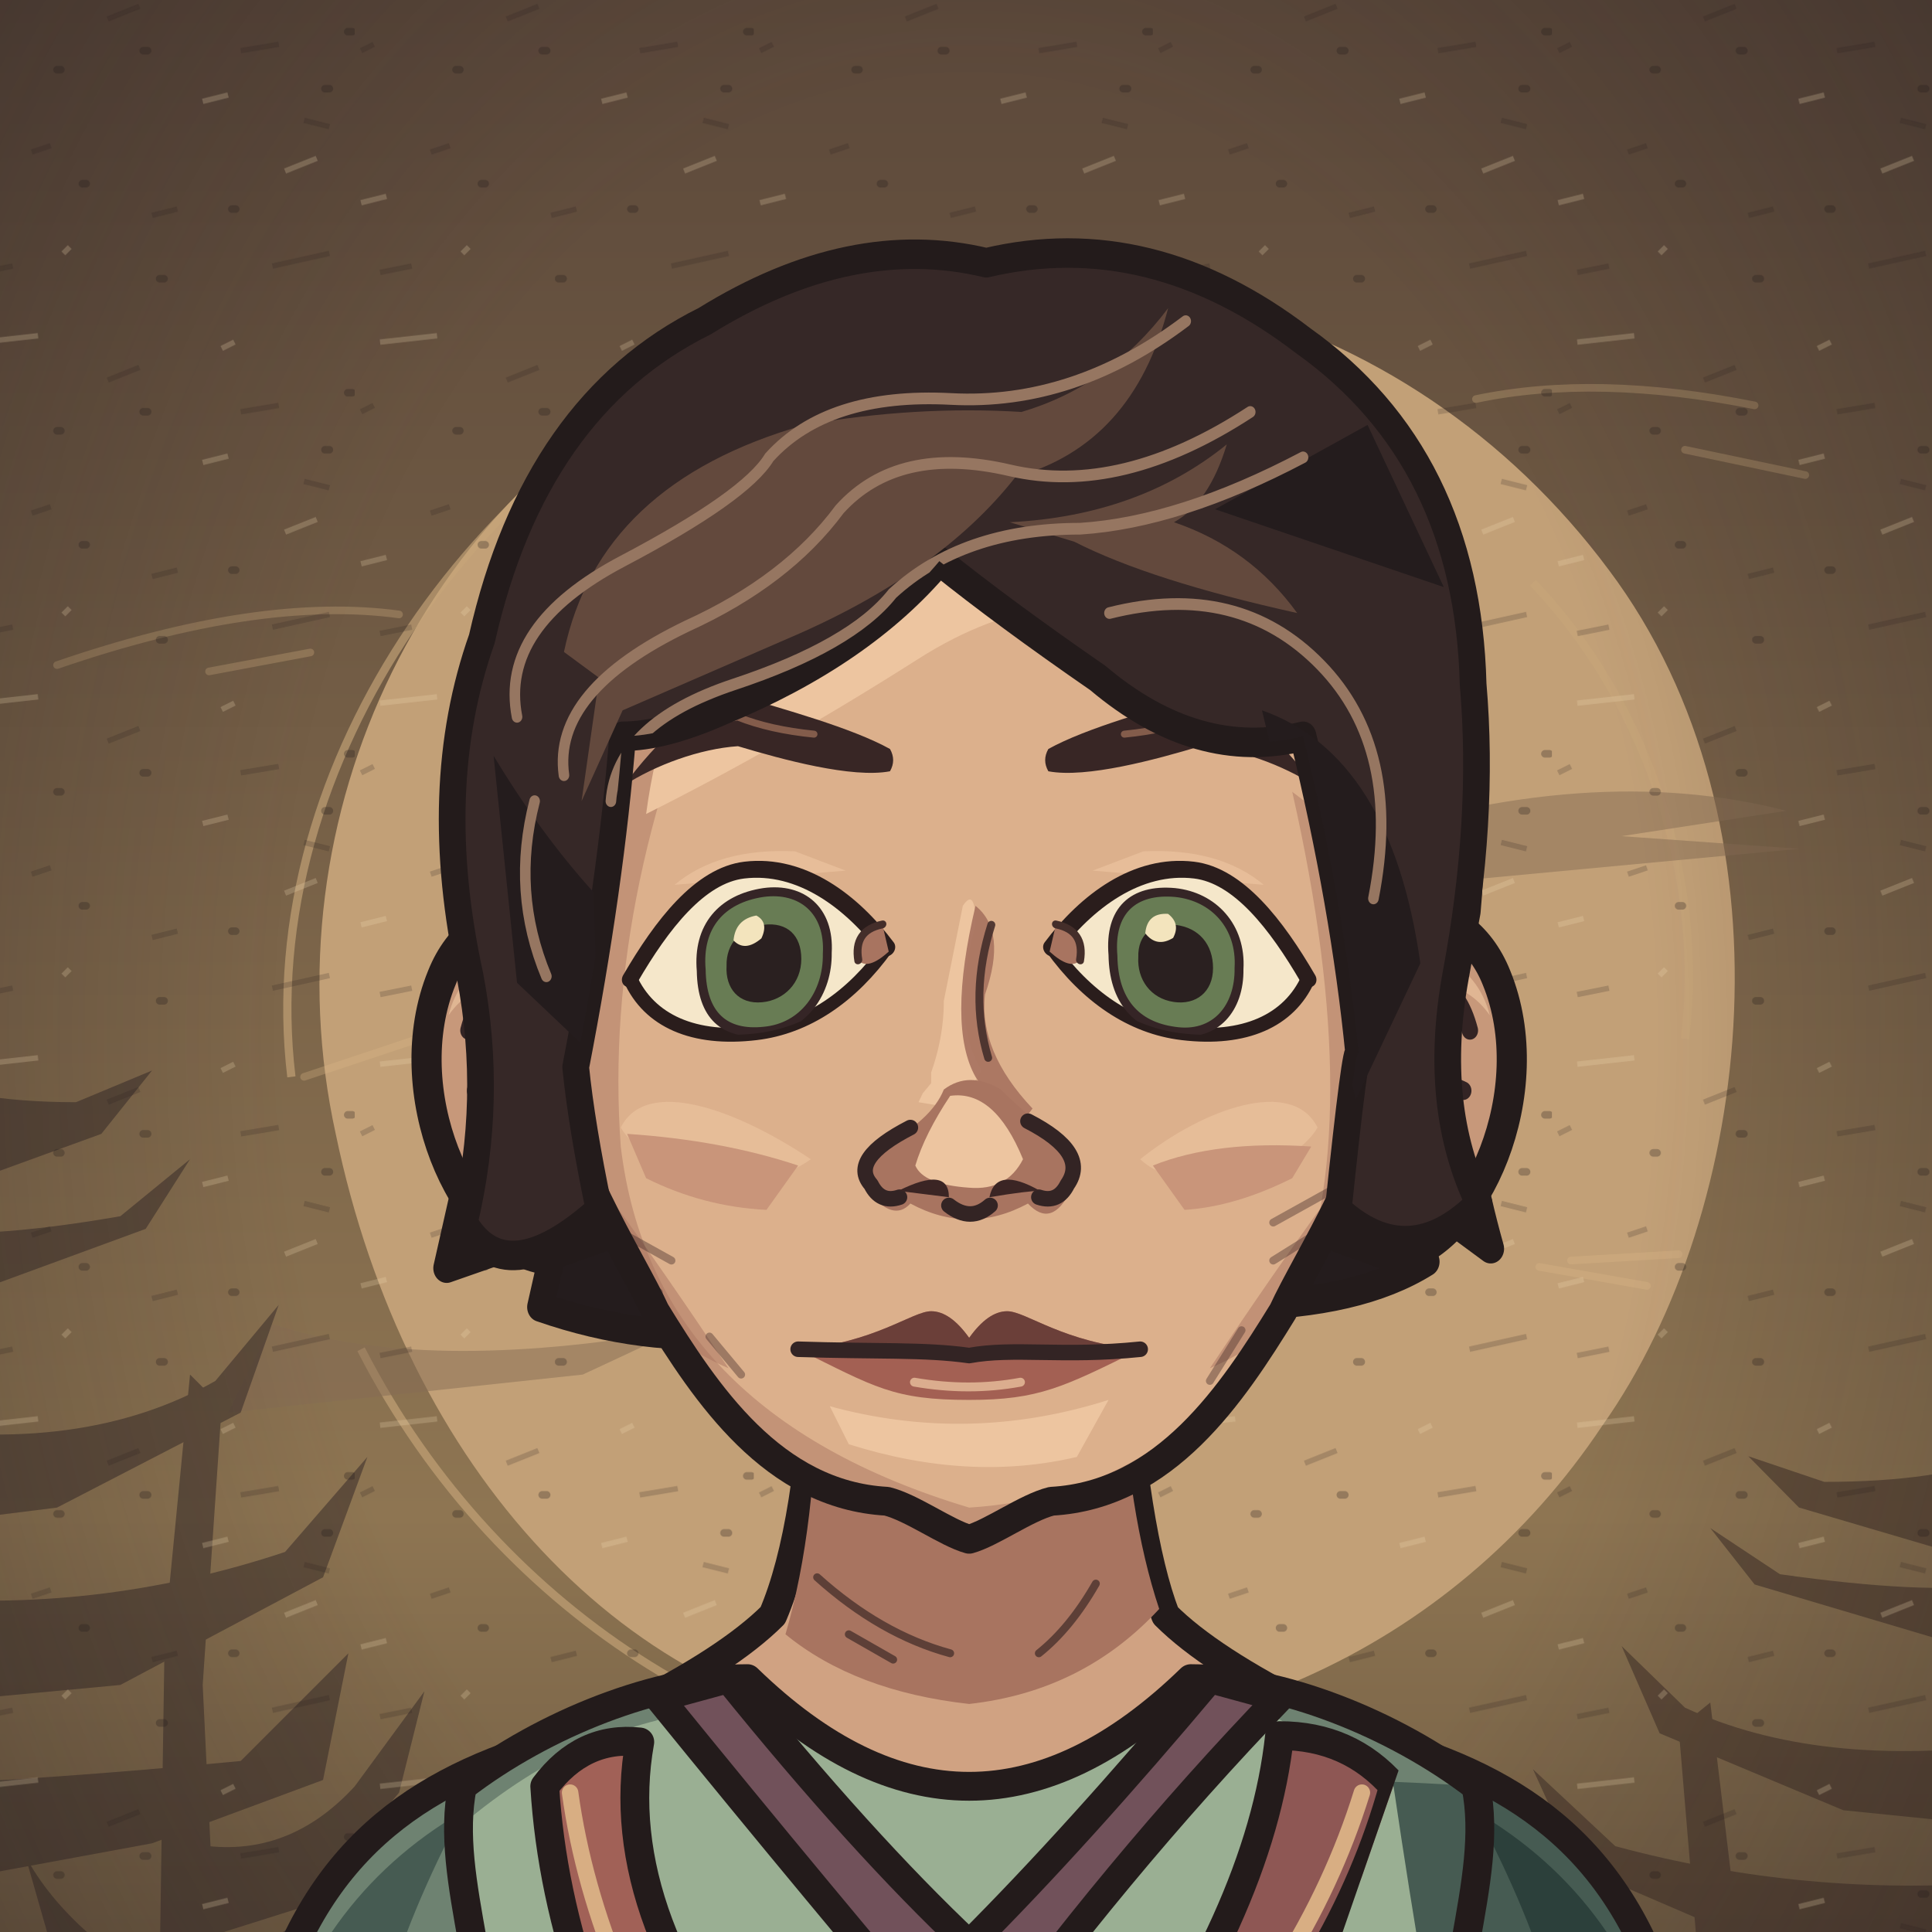
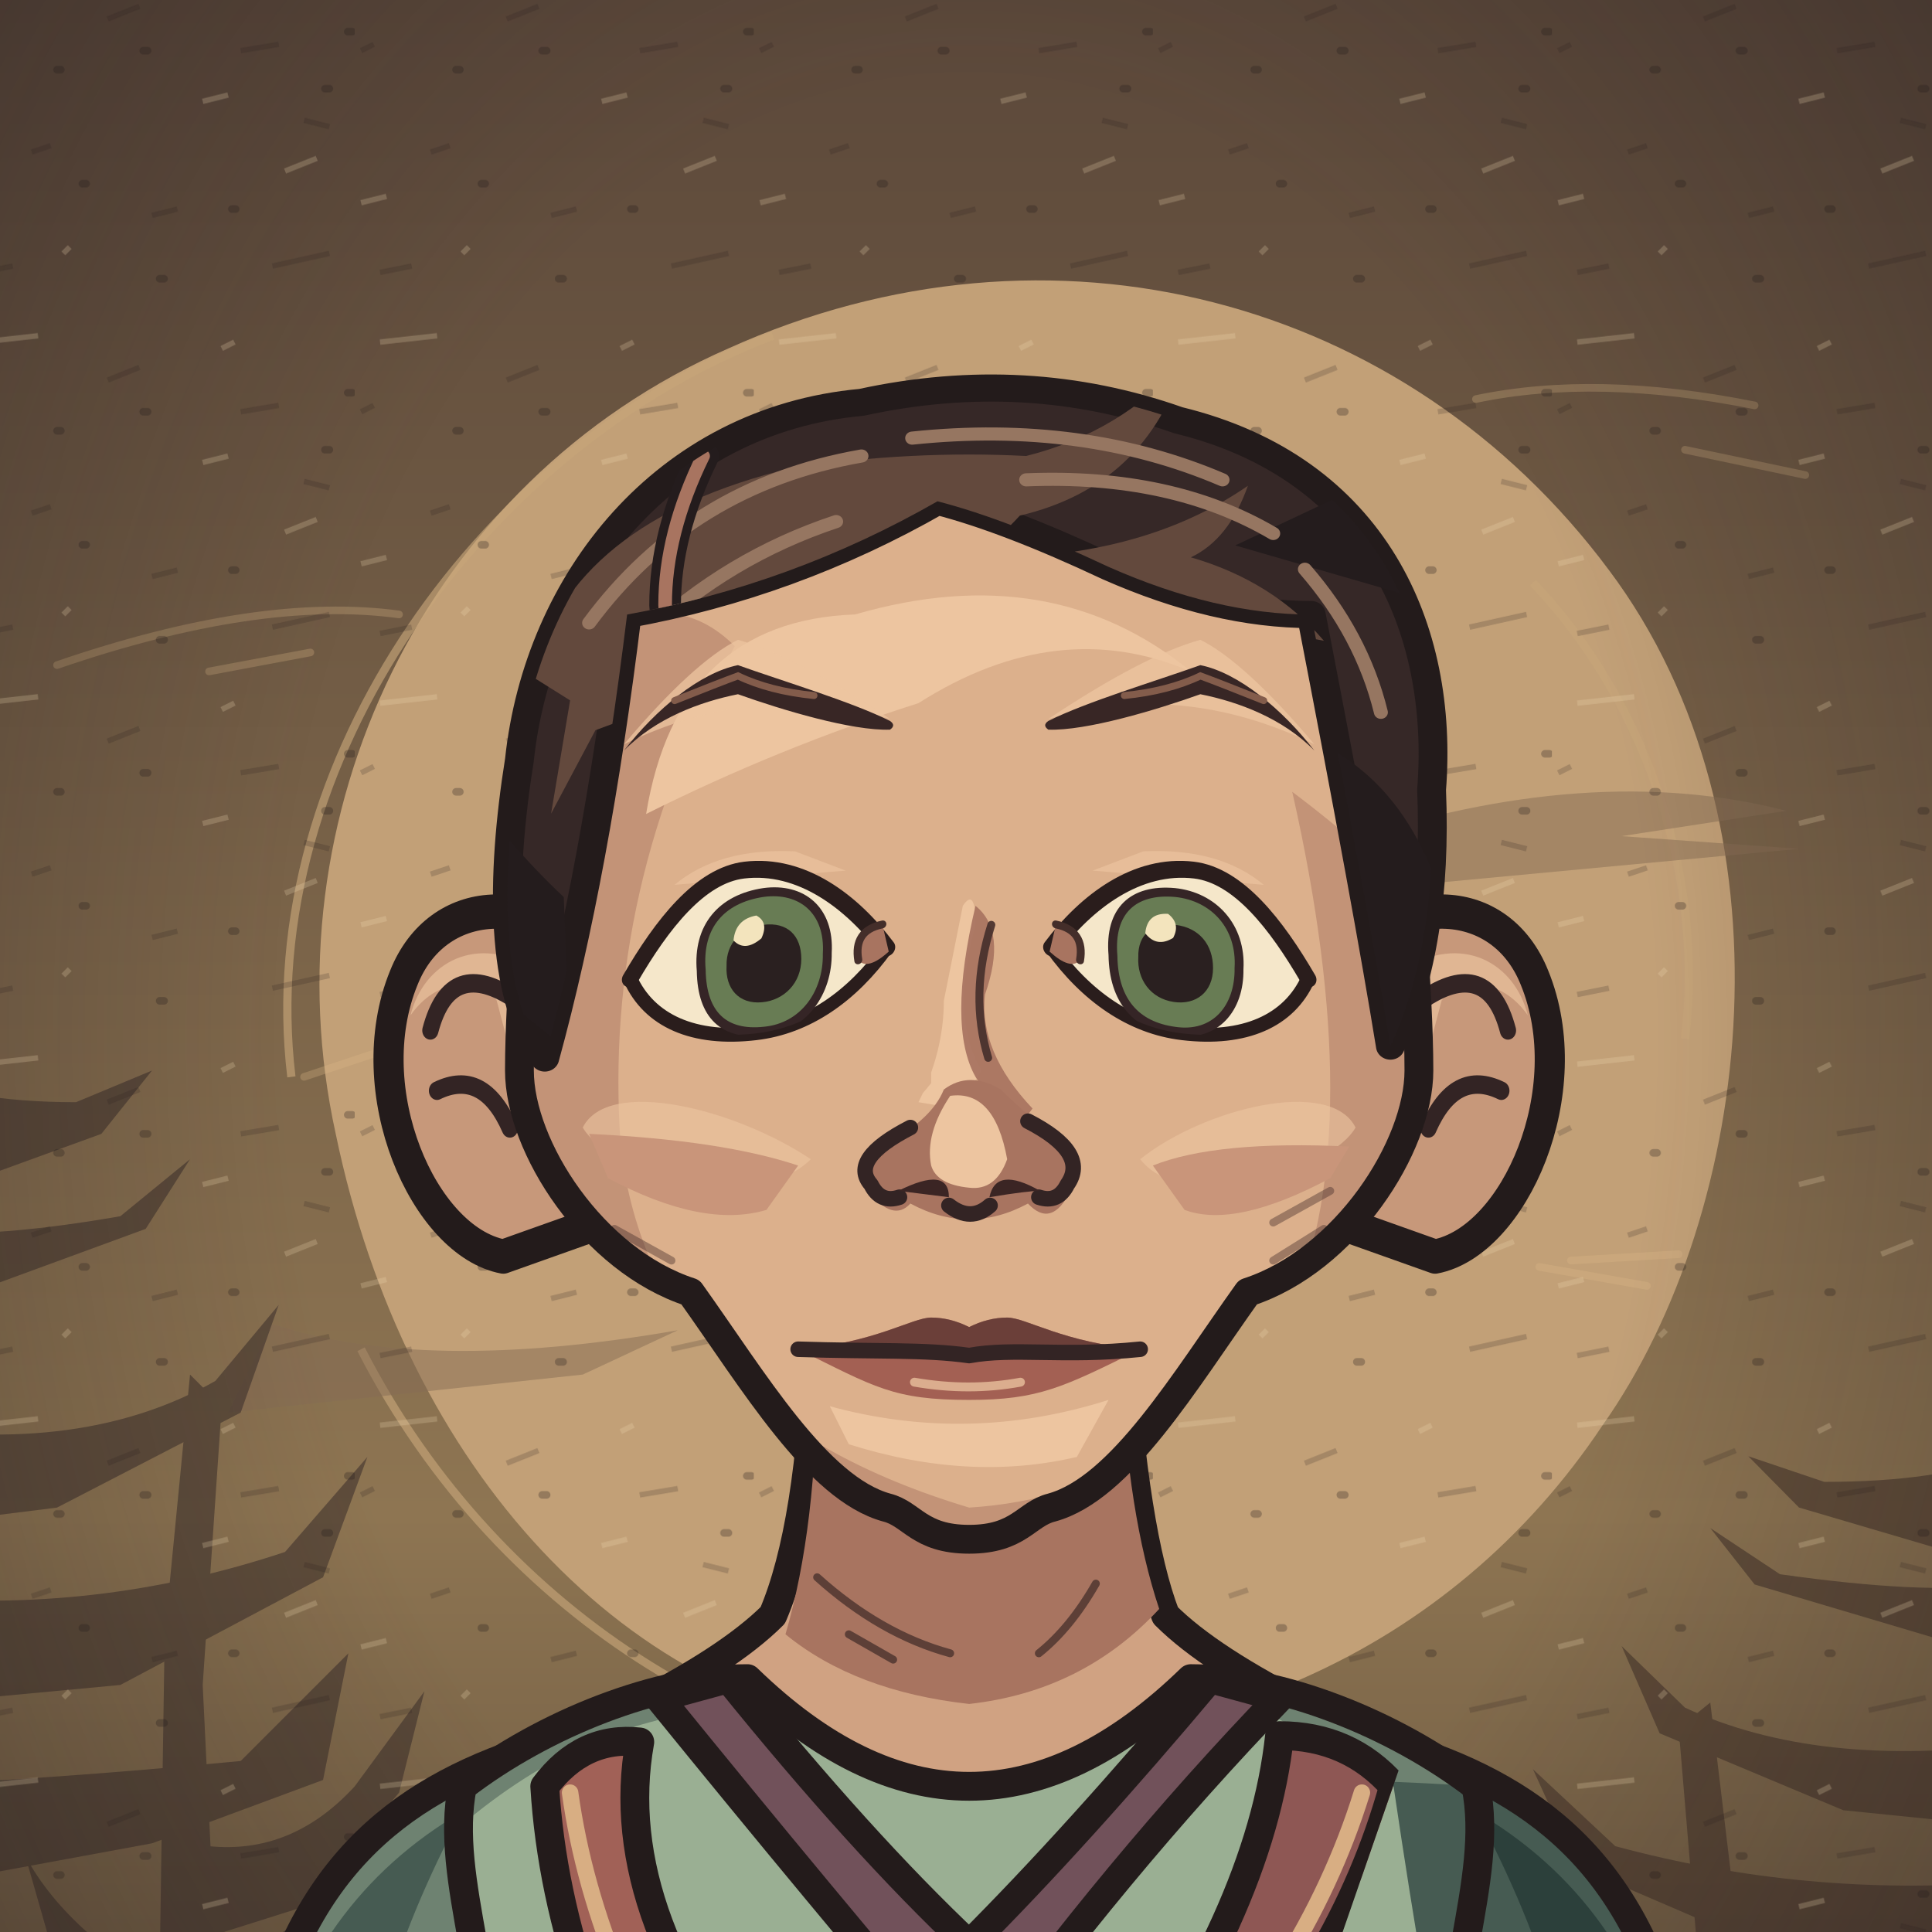
<svg xmlns="http://www.w3.org/2000/svg" xmlns:xlink="http://www.w3.org/1999/xlink" aria-labelledby="title" width="32" height="32" viewBox="7 8 305 305" role="img">
  <defs>
    <style>
      .edge {stroke:#231b1b;stroke-width:4.55;stroke-linecap:round;stroke-linejoin:round}
      .seam {fill:none;stroke:#332424;stroke-width:2.45;stroke-linecap:round;stroke-linejoin:round}
      .etch {fill:none;stroke:#442e2a;stroke-width:1.25;stroke-linecap:round}
      .hair-line {fill:none;stroke:#967661;stroke-width:1.45;stroke-linecap:round}
      .white {fill:#f5e7ca;stroke:#2a1d1c;stroke-width:2.65;stroke-linejoin:round}
      .label {fill:#efdfc1;font:600 20px Georgia,serif}
      .muted {fill:#b8aa96;font:13px 'Segoe UI',sans-serif}
      .section {fill:#dcbb8e;font:600 14px 'Segoe UI',sans-serif}
    </style>
    <linearGradient id="umber" x2="0" y2="1" gradientUnits="objectBoundingBox">
      <stop stop-color="#594639" />
      <stop offset=".56" stop-color="#8e7552" />
      <stop offset="1" stop-color="#3c3029" />
    </linearGradient>
    <linearGradient id="ash" x2="0" y2="1" gradientUnits="objectBoundingBox">
      <stop stop-color="#3b423d" />
      <stop offset=".56" stop-color="#7a7d67" />
      <stop offset="1" stop-color="#242b28" />
    </linearGradient>
    <linearGradient id="rose" x2="0" y2="1" gradientUnits="objectBoundingBox">
      <stop stop-color="#51404a" />
      <stop offset=".56" stop-color="#8a6972" />
      <stop offset="1" stop-color="#372c33" />
    </linearGradient>
    <pattern id="paper-grain" width="63" height="57" patternUnits="userSpaceOnUse">
      <path d="M1 16l2-1m21-4 5-2m16 7 6-1M12 32l3-1m16 11 4-1m20-14 4 1M4 51l5-1m41 0 9-2" fill="none" stroke="#231a1b" stroke-width=".85" opacity=".19" />
      <path d="M4 5l9-1m29 2 2-1M1 40l4-1m12 9 1-1m21-23 4-1m9 12 5-2" fill="none" stroke="#f0dbb5" stroke-width=".85" opacity=".23" />
      <path d="M16 19h.6m13-3h.7m28 6h.7m-39 15h.6m23 4h.6m-12 11h.7m29-39h.7" fill="none" stroke="#21191a" stroke-width="1.2" opacity=".28" stroke-linecap="round" />
    </pattern>
    <pattern id="ink-lines" width="7" height="9" patternUnits="userSpaceOnUse" patternTransform="rotate(28)">
      <path d="M1 -2V10m2.8-8 .6 6m1.9-1v5" stroke="#271d1d" stroke-width=".95" fill="none" opacity=".65" />
    </pattern>
    <radialGradient id="vignette" cx=".5" cy=".39" r=".72">
      <stop offset=".47" stop-color="#20191c" stop-opacity="0" />
      <stop offset="1" stop-color="#20191c" stop-opacity=".48" />
    </radialGradient>
    <g id="firs" fill="currentColor">
      <path d="M10 439Q15 379 12 300L9 220 15 146 15 54 19 80 21 147 28 230 25 326 29 439Z" />
      <path d="M17 169Q27 174 45 174L57 169 49 179 27 187 17 185                M18 194Q29 196 52 192L63 183 56 194 26 205 16 207                M15 225Q46 230 67 218L77 206 71 223 42 238 18 241                M17 252Q48 255 78 245L91 230 84 249 52 266 20 269                M14 282Q40 281 71 278L88 261 84 281 57 291 19 298                M19 312Q43 316 69 310L88 299 84 310 58 322 22 325" />
      <path d="M6 312 0 315V284L11 285M0 266 13 270V250L0 249M0 220 15 221 15 206 0 202                M0 180 16 181V167L0 165M0 141 15 150V138L0 133M0 112 17 127V118L0 104" />
      <path d="M64 440Q55 380 58 324L59 258 63 217 68 222 65 266 68 328 76 440Z                M63 291Q78 294 89 282L100 267 96 283 81 301 62 307                M63 323Q80 323 106 304L98 321 68 339                M63 316Q44 306 37 293L41 307 64 329Z" />
    </g>
    <g id="brambles" fill="none" stroke="currentColor" stroke-linecap="round" stroke-linejoin="round">
      <path stroke-width="3.8" d="M9 440Q13 401 21 380T26 333m-8 57Q39 375 43 352m-28 46Q6 377 0 376M41 440Q41 402 63 385m-20 44q26-6 39-30" />
      <path stroke-width="2" d="M23 364l14-13m-12 4-7-15m20 29 17-4m-15-1 1-11m13 49 2-17m2 14 18-5m-34 32q-12-10-17-10" />
    </g>
    <g id="night-scratches" fill="none" stroke="currentColor" stroke-width="1.2" stroke-linecap="round">
      <path d="M16 113q32-11 54-8m-30 9 16-3m184-40q19-4 44 1m-11 7 19 4                M24 335q33-3 68-16m-44 16 26-4m164-9q31 5 60-3m-39 8 38-3                M27 391q22-6 52-5m168 14q28-8 57-8m-40 11 24-4                M55 178l18-6m177 36 17 3m-12-4 17-1" />
    </g>
    <g id="shirt-setting">
      <rect width="320" height="440" fill="url(#umber)" />
      <path d="M60 187C49 137 74 84 122 63c51-23 107-8 139 35 30 40 23 101-1 135-24 36-65 54-110 49-44-4-79-42-90-95Z" fill="#c2a077" />
      <path d="M53 178C47 128 84 78 129 61m-65 160c22 43 65 68 103 66m82-187c19 20 27 48 24 72" fill="none" stroke="#c6a578" stroke-width="1.3" opacity=".65" />
      <path d="M50 217q24 8 64 1l-15 7-56 6m176-90q39-13 70-5l-26 4 28 2-64 6" fill="#856c54" opacity=".5" />
      <use xlink:href="#firs" style="color:#342827" opacity=".52" transform="translate(-26 8)" />
      <use xlink:href="#firs" style="color:#413128" opacity=".58" transform="translate(340 101) scale(-1 .81)" />
      <use xlink:href="#night-scratches" style="color:#dfbb87" opacity=".28" />
      <use xlink:href="#brambles" style="color:#291f22" opacity=".71" />
      <rect width="320" height="440" fill="url(#vignette)" />
      <rect width="320" height="440" fill="url(#paper-grain)" />
    </g>
    <g id="armor-setting">
      <rect width="320" height="440" fill="url(#ash)" />
      <path d="M48 164c1-51 34-91 83-101 48-11 98 1 130 36 37 39 36 93 8 136-20 30-75 59-121 49-56-12-101-60-100-120Z" fill="#a5a48a" />
      <path d="M54 144q8-48 53-66m108 5c39 15 61 39 68 68m-44 107q-41 31-93 30" fill="none" stroke="#bec0a0" stroke-width="1.2" opacity=".56" />
      <path d="M42 173q49-4 68 3l-43 6 25 3-49 4m151 35q47 10 104-6l-26 14-62 8Z" fill="#707764" opacity=".48" />
      <use xlink:href="#firs" style="color:#27312c" opacity=".64" transform="translate(-36 30)" />
      <use xlink:href="#firs" style="color:#303833" opacity=".75" transform="translate(324 45) scale(-.86 1.03)" />
      <use xlink:href="#brambles" style="color:#252a27" opacity=".62" transform="translate(319 10) scale(-1 1)" />
      <use xlink:href="#night-scratches" style="color:#d8d8a9" opacity=".28" transform="translate(-2 21)" />
      <rect width="320" height="440" fill="url(#vignette)" />
      <rect width="320" height="440" fill="url(#paper-grain)" />
    </g>
    <g id="woman-setting">
      <rect width="320" height="440" fill="url(#rose)" />
      <path d="M56 160C60 107 95 74 142 65c47-9 100 15 121 50 23 39 19 90-12 126-31 39-73 55-115 44-52-13-85-74-80-125Z" fill="#b18b83" />
      <path d="M61 126c15-36 40-55 84-63m97 38c27 25 36 61 29 98m-201 25q14 29 42 47" fill="none" stroke="#d0a69a" stroke-width="1.2" opacity=".58" />
      <path d="M44 235q40-4 76-1l-20 6-36 2 19 3-44 5m183-50q35 3 60-3l-24 9-31 2" fill="#775d65" opacity=".6" />
      <use xlink:href="#firs" style="color:#3b2b34" opacity=".58" transform="translate(-20 84) scale(.86 .91)" />
      <use xlink:href="#firs" style="color:#3d2e39" opacity=".68" transform="translate(327 54) scale(-.85 .98)" />
      <path d="M300 440q-2-82-6-173l-9-103 7-35 12 42 9 98 7 171Z                M294 195q-10-18-25-24l-15-1 13-4 11 2 18 15                M285 162q-13-22-34-27l-7 4 7-11 17 4 20 17                M303 242q-18-23-36-27l-13 3 15-9 11 2 21 15" fill="#3a2b33" opacity=".64" />
      <use xlink:href="#brambles" style="color:#2d2229" opacity=".8" transform="translate(12 6)" />
      <use xlink:href="#night-scratches" style="color:#e1b8a8" opacity=".28" transform="translate(0 7)" />
      <rect width="320" height="440" fill="url(#vignette)" />
      <rect width="320" height="440" fill="url(#paper-grain)" />
    </g>
    <pattern id="mail-rings" width="14" height="13" patternUnits="userSpaceOnUse" patternTransform="rotate(-7)">
      <path d="M-1 2q3-3 6 0 1 3-2 5Q0 8-1 5M6 2q3-3 6 0 1 3-2 5Q7 8 6 5M3 8q3-3 6 0 1 3-2 5-3 1-4-2M10 8q3-3 6 0" fill="none" stroke="#2d2c28" stroke-width="1.6" stroke-linecap="round" />
      <path d="M-.5 4q1.5-2 3-1m5 1q1.4-2 3-1M4 10q1.5-2 3-1m4 1q1.4-2 3-1" fill="none" stroke="#9a9b87" stroke-width="1.12" opacity=".78" stroke-linecap="round" />
    </pattern>
    <pattern id="armor-plates" width="47" height="24" patternUnits="userSpaceOnUse" patternTransform="translate(4 4) rotate(2)">
      <path d="M1 0l21 .7 1 18-3 3-17-1-1-4Zm24 1 19-1 2 15-3 7-19-2Z" fill="#85867a" stroke="#352e2a" stroke-width="1.75" stroke-linejoin="round" />
      <path d="M2 2l18 .2-.2 4L5 7 4 17Zm24 0 16-1 1 4-14 2-3 10Z" fill="#a9a58d" />
      <path d="M19 4l4 14-3 3-16-1 13-4Zm22 2 4 10-2 5-17-1 13-4Z" fill="#62655f" />
      <path d="M7 7l1-.5m6 12 3-2m16-7 5-1m-7 5 4-2" fill="none" stroke="#d0c0a0" stroke-width=".9" opacity=".76" />
      <path d="M6 12q2-2 2.7 1-1 2.2-2.7.5Zm12 1q1.8-2 2.4.6-1 2.6-2.5.8Zm11 1q1-2.2 2.8-1-.2 2.9-2.8 2.1Zm12-2q2.2-1.4 2.3.8-1 2.3-2.3.5Z" fill="#3c342d" />
    </pattern>
    <clipPath id="portrait-frame">
      <rect width="320" height="440" />
    </clipPath>
    <clipPath id="wardrobe-torso-mask">
      <path d="M125 273 C111 273 93 280 80 290 C77 305 86 322 84 346 C82 370 88 386 87 400 C86 415 74 431 69 445 H251 C246 431 234 415 233 400 C232 386 238 370 236 346 C234 322 243 305 240 290 C227 280 209 273 195 273 Q160 307 125 273Z" />
    </clipPath>
    <clipPath id="wardrobe-sleeve-mask">
      <path d="M91 284 C69 291 54 304 48 332 C38 362 37 415 50 445 H80 Q108 406 109 336Z" />
    </clipPath>
    <clipPath id="wardrobe-outer-mask">
      <path d="M125 273 C111 273 93 280 80 290 C77 305 86 322 84 346 C82 370 88 386 87 400 C86 415 74 431 69 445 H251 C246 431 234 415 233 400 C232 386 238 370 236 346 C234 322 243 305 240 290 C227 280 209 273 195 273 Q160 307 125 273Z" />
      <path d="M91 284 C69 291 54 304 48 332 C38 362 37 415 50 445 H80 Q108 406 109 336Z" />
      <path d="M91 284 C69 291 54 304 48 332 C38 362 37 415 50 445 H80 Q108 406 109 336Z" transform="translate(320 0) scale(-1 1)" />
    </clipPath>
    <clipPath id="face-shape-clip">
-       <path d="M 160 73 C 191 73 219 90 223 128 C 224 143 225 164 225 177 C 225 189 213.19 207 209.55 215 C 201.55 228 191 244 173 245 C 169 246 163.6 250 160 251 C 156.4 250 151 246 147 245 C 129 244 118.45 228 110.45 215 C 106.81 207 95 189 95 177 C 95 164 96 143 97 128 C 101 90 129 73 160 73 Z" />
+       <path d="M 160 80 C 196 80 224 97 228 128 C 229 143 231 164 231 177 C 231 189 219.4 207 204 212 C 194 226 184 243 173 246 C 169 247 167.9 251 160 251 C 152.1 251 151 247 147 246 C 136 243 126 226 116 212 C 100.6 207 89 189 89 177 C 89 164 91 143 92 128 C 96 97 124 80 160 80 Z" />
    </clipPath>
    <clipPath id="face-features-eye-left">
      <path d="M-21 0 C-16 -8 -10 -15 -3 -15 C6 -15 14 -8 19.5 0 C14 7 7 11 -1 11 C-11 11 -18 7 -21 0Z" />
    </clipPath>
    <clipPath id="face-features-eye-right">
      <path d="M-21 0 C-16 -8 -10 -15 -3 -15 C6 -15 14 -8 19.5 0 C14 7 7 11 -1 11 C-11 11 -18 7 -21 0Z" />
    </clipPath>
    <clipPath id="face-features-nose-bridge">
      <path d="M154 144H167V179L172 185V187H149V185L154 179Z" />
    </clipPath>
    <clipPath id="hair-crown-clip">
-       <path d="M97 198q-16 13-23 2 5-19 1-38-7-29 2-52 9-36 38-49 25-14 48-9 28-6 54 12 28 18 29 53 2 21-3 45-4 20 4 35-12 11-24 1Q226 172 226.5 174Q224 151 217 125Q199 129 182 116Q166 106 155 98Q142 112 118 121Q108 125 101 125Q99 148 93 176Q94 185 97 198Z" />
+       <path d="M93 176C86 165 86 146 89 126C92 96 112 69 143 66Q169 60 193 69C224 77 235 104 233 131Q234 157 226.5 174Q223 151 214 101.6Q199 101.6 182 93.6 Q166 85.6 155 82.6 Q132 96.6 106 101.6Q101 145 93 176Z" />
    </clipPath>
  </defs>
  <g clip-path="url(#portrait-frame)">
    <use xlink:href="#shirt-setting" />
-     <g id="hair-back" transform="matrix(0.926 0 0 1.024 11.765 -3.765)">
-       <path d="M104 96q-25 16-27 45-7 21 0 42l-6 24 19-6-3 12q35 11 69-6 59 12 82-1l-4-12 15 10q-9-29-4-52 4-39-23-58Z" fill="#241c1d" class="edge" />
-     </g>
    <g data-part="neck">
      <g id="face-shape-neck">
        <path d="M 136 219 Q 135 249 129 263 Q 122 270 106 278 L 123 301 197 301 214 278 Q 198 270 191 263 Q 186 250 184 219 Z" fill="#d0a282" class="edge" />
        <path d="M 136 224 184 224 Q 185 247 190 262 Q 178 275 160 277 Q 142 275 131 266 Q 136 249 136 224 Z" fill="#a87460" />
        <path d="M 136 257 q 10 9 21 12 m -16 -3 7 4 m 32 -12 q -4 7 -9 11" class="etch" opacity=".75" />
      </g>
    </g>
    <g id="wardrobe-outfit-tang_jacket" data-outfit="tang_jacket">
      <path d="M91 284 C69 291 54 304 48 332 C38 362 37 415 50 445 H80 Q108 406 109 336Z" fill="#6e8271" class="edge" />
      <g data-part="sleeve-left" clip-path="url(#wardrobe-sleeve-mask)">
        <path d="M49 337 Q56 308 80 294 Q63 326 64 351 L53 373 Q53 421 64 444 H50 Q35 397 49 337Z" fill="#465b52" />
        <path d="M48 354 Q59 326 68 315 Q59 342 62 359 L45 383Z" fill="url(#ink-lines)" opacity=".44" />
        <path d="M53 376 q10 -11 20 -14 m-18 27 16 -10 M52 414 q4 11 13 21" class="seam" />
        <path d="M54 354 l9 -17 m-9 24 9 -14 m-6 61 10 13" class="etch" />
      </g>
      <g transform="translate(320 0) scale(-1 1)">
        <path d="M91 284 C69 291 54 304 48 332 C38 362 37 415 50 445 H80 Q108 406 109 336Z" fill="#465b52" class="edge" />
        <g data-part="sleeve-right" clip-path="url(#wardrobe-sleeve-mask)">
          <path d="M49 337 Q56 308 80 294 Q63 326 64 351 L53 373 Q53 421 64 444 H50 Q35 397 49 337Z" fill="#2c403b" />
          <path d="M48 354 Q59 326 68 315 Q59 342 62 359 L45 383Z" fill="url(#ink-lines)" opacity=".44" />
          <path d="M53 376 q10 -11 20 -14 m-18 27 16 -10 M52 414 q4 11 13 21" class="seam" />
          <path d="M54 354 l9 -17 m-9 24 9 -14 m-6 61 10 13" class="etch" />
        </g>
      </g>
      <path d="M125 273 C111 273 93 280 80 290 C77 305 86 322 84 346 C82 370 88 386 87 400 C86 415 74 431 69 445 H251 C246 431 234 415 233 400 C232 386 238 370 236 346 C234 322 243 305 240 290 C227 280 209 273 195 273 Q160 307 125 273Z" fill="#6e8271" />
      <g data-part="torso" clip-path="url(#wardrobe-torso-mask)">
        <path d="M80 296 Q99 280 120 278 Q105 303 88 335Z" fill="#9aaf93" />
        <path d="M184 288 Q227 289 240 290 L257 444 H220 Q229 405 217 371 Q215 313 184 288Z" fill="#465b52" />
        <path d="M81 344 Q91 359 87 381 L72 402 L64 359Z" fill="#465b52" />
        <path d="M210 371 Q226 390 238 386 L237 416 L223 412Z" fill="url(#ink-lines)" opacity=".42" />
        <path d="M120 307 Q103 329 98 361 Q92 342 114 309Z M179 302 Q209 314 216 353 Q203 321 179 302Z" fill="#9aaf93" />
        <path d="M133 409 Q124 426 123 444 H113 Q119 423 133 409Z M174 412 Q184 426 192 445 H177Z" fill="#9aaf93" />
        <path d="M116 311 Q101 335 95 360 M190 312 Q207 329 225 367 M150 338 q-3 22 3 42 m11 -31 6 35 M129 421 l-7 24 m60 -28 8 27" class="seam" />
        <path d="M101 369 l-7 16 m12 -12 -6 12 M222 355 l6 19 m-11 -12 5 15 M143 367 l2 14 m65 44 4 13" class="etch" />
        <path d="M93 290 L122 273 Q160 307 198 273 L227 290 Q232 324 237 348 Q160 367 83 348 Q88 324 93 290Z" fill="#9aaf93" />
        <path d="M122 273 Q143 299 160 315 Q177 298 198 273 L209 276 Q183 303 160 335 Q137 308 111 276Z" fill="#71515a" class="edge" />
        <path d="M159 330 Q156 341 151 352" class="seam" />
        <path d="M83 349 Q160 361 237 349 L255 447 H65Z" fill="#465b52" />
        <path d="M112 365 Q106 409 100 446" fill="none" stroke="#9aaf93" stroke-width="2.2" stroke-linecap="round" />
        <path d="M127 365 Q123 409 119 446" fill="none" stroke="#9aaf93" stroke-width="2.2" stroke-linecap="round" />
        <path d="M142 365 Q140 409 138 446" fill="none" stroke="#9aaf93" stroke-width="2.2" stroke-linecap="round" />
        <path d="M157 365 Q156 409 156 446" fill="none" stroke="#9aaf93" stroke-width="2.2" stroke-linecap="round" />
        <path d="M172 365 Q173 409 175 446" fill="none" stroke="#9aaf93" stroke-width="2.2" stroke-linecap="round" />
        <path d="M187 365 Q190 409 194 446" fill="none" stroke="#9aaf93" stroke-width="2.2" stroke-linecap="round" />
        <path d="M202 365 Q207 409 212 446" fill="none" stroke="#9aaf93" stroke-width="2.2" stroke-linecap="round" />
      </g>
      <path d="M125 273 C111 273 93 280 80 290 C77 305 86 322 84 346 C82 370 88 386 87 400 C86 415 74 431 69 445 H251 C246 431 234 415 233 400 C232 386 238 370 236 346 C234 322 243 305 240 290 C227 280 209 273 195 273 Q160 307 125 273Z" fill="none" class="edge" />
      <g data-part="high-waist-band" clip-path="url(#wardrobe-torso-mask)">
        <path d="M83 343 Q160 356 237 343 L237 360 Q160 373 83 360Z" fill="#6e8271" class="edge" />
        <path d="M83 347 Q160 360 237 347 M83 356 Q160 369 237 356" fill="none" stroke="#9aaf93" stroke-width="2.1" stroke-linecap="round" />
      </g>
      <g clip-path="url(#wardrobe-outer-mask)">
        <path d="M93 290 Q99 282 108 283 Q103 311 130 342 Q154 389 159 445 H138 Q142 397 117 358 Q95 323 93 290Z" fill="#a16157" class="edge" />
        <path d="M209 282 Q220 282 227 290 Q219 319 195 344 Q179 384 193 445 H173 Q156 395 181 344 Q206 310 209 282Z" fill="#8e5754" class="edge" />
        <path d="M97 291 Q101 320 122 351 Q149 393 146 444 M222 291 Q213 320 188 345 Q170 390 187 444" fill="none" stroke="#d8ae83" stroke-width="2.6" stroke-linecap="round" />
        <circle cx="133" cy="357" r="2.45" fill="none" stroke="#e4c4a0" stroke-width="1.05" stroke-dasharray=".75 2.3" stroke-linecap="round" />
        <circle cx="133" cy="357" r="0.91" fill="#e4c4a0" />
        <circle cx="141" cy="376" r="2.45" fill="none" stroke="#e4c4a0" stroke-width="1.05" stroke-dasharray=".75 2.3" stroke-linecap="round" />
        <circle cx="141" cy="376" r="0.91" fill="#e4c4a0" />
        <circle cx="147" cy="396" r="2.45" fill="none" stroke="#e4c4a0" stroke-width="1.05" stroke-dasharray=".75 2.3" stroke-linecap="round" />
        <circle cx="147" cy="396" r="0.91" fill="#e4c4a0" />
        <circle cx="151" cy="417" r="2.45" fill="none" stroke="#e4c4a0" stroke-width="1.05" stroke-dasharray=".75 2.3" stroke-linecap="round" />
        <circle cx="151" cy="417" r="0.91" fill="#e4c4a0" />
        <circle cx="153" cy="435" r="2.45" fill="none" stroke="#e4c4a0" stroke-width="1.05" stroke-dasharray=".75 2.3" stroke-linecap="round" />
        <circle cx="153" cy="435" r="0.91" fill="#e4c4a0" />
        <circle cx="186" cy="355" r="2.45" fill="none" stroke="#e4c4a0" stroke-width="1.05" stroke-dasharray=".75 2.3" stroke-linecap="round" />
        <circle cx="186" cy="355" r="0.91" fill="#e4c4a0" />
        <circle cx="180" cy="374" r="2.45" fill="none" stroke="#e4c4a0" stroke-width="1.05" stroke-dasharray=".75 2.3" stroke-linecap="round" />
        <circle cx="180" cy="374" r="0.91" fill="#e4c4a0" />
        <circle cx="179" cy="394" r="2.45" fill="none" stroke="#e4c4a0" stroke-width="1.05" stroke-dasharray=".75 2.3" stroke-linecap="round" />
        <circle cx="179" cy="394" r="0.91" fill="#e4c4a0" />
        <circle cx="181" cy="414" r="2.45" fill="none" stroke="#e4c4a0" stroke-width="1.05" stroke-dasharray=".75 2.3" stroke-linecap="round" />
        <circle cx="181" cy="414" r="0.91" fill="#e4c4a0" />
        <circle cx="186" cy="433" r="2.45" fill="none" stroke="#e4c4a0" stroke-width="1.05" stroke-dasharray=".75 2.3" stroke-linecap="round" />
        <circle cx="186" cy="433" r="0.91" fill="#e4c4a0" />
      </g>
    </g>
    <g id="face-shape">
      <g id="face-shape-ears">
-         <g transform="translate(105 179) scale(-1.046 1.19)">
+         <g transform="translate(99 179) scale(-1.046 1.19)">
          <path d="M -4 -15 C 7 -26 22 -25 27 -14 C 34 1 24 21 12 23 L -4 18 Z" fill="#c7987a" class="edge" />
          <path d="M 7 -15 C 16 -20 24 -16 26 -9 C 22 -14 16 -14 13 -11 L 10 -1 Z" fill="#edc5a0" opacity=".66" />
          <path d="M 23 -7 Q 20 -17 10 -11 L 7 2 M 22 1 Q 15 -2 11 6" class="seam" />
        </g>
-         <g transform="translate(215 179) scale(1.046 1.19)">
+         <g transform="translate(221 179) scale(1.046 1.19)">
          <path d="M -4 -15 C 7 -26 22 -25 27 -14 C 34 1 24 21 12 23 L -4 18 Z" fill="#c7987a" class="edge" />
          <path d="M 7 -15 C 16 -20 24 -16 26 -9 C 22 -14 16 -14 13 -11 L 10 -1 Z" fill="#edc5a0" opacity=".66" />
          <path d="M 23 -7 Q 20 -17 10 -11 L 7 2 M 22 1 Q 15 -2 11 6" class="seam" />
        </g>
      </g>
-       <path d="M 160 73 C 191 73 219 90 223 128 C 224 143 225 164 225 177 C 225 189 213.19 207 209.55 215 C 201.55 228 191 244 173 245 C 169 246 163.6 250 160 251 C 156.4 250 151 246 147 245 C 129 244 118.45 228 110.45 215 C 106.81 207 95 189 95 177 C 95 164 96 143 97 128 C 101 90 129 73 160 73 Z" fill="#dcb08c" />
+       <path d="M 160 80 C 196 80 224 97 228 128 C 229 143 231 164 231 177 C 231 189 219.4 207 204 212 C 194 226 184 243 173 246 C 169 247 167.9 251 160 251 C 152.1 251 151 247 147 246 C 136 243 126 226 116 212 C 100.6 207 89 189 89 177 C 89 164 91 143 92 128 C 96 97 124 80 160 80 Z" fill="#dcb08c" />
      <g clip-path="url(#face-shape-clip)">
-         <path d="M 70 141 Q 104 91 123 103 Q 102 148 105 189 Q 110 231 160 246 Q 192 244 211 214 Q 223 186 211 133 Q 235 151 250 174 L 250 265 70 265 Z" fill="#c39377" />
-         <path d="M 109 136.5 Q 114 99 142 98 Q 173 89 195 107 Q 174 98 152 112 Q 130 126 109 136.5 Z" fill="#edc5a0" />
+         <path d="M 70 141 Q 104 91 123 110 Q 102 148 105 189 Q 110 231 160 246 Q 192 244 211 214 Q 223 186 211 133 Q 235 151 250 174 L 250 265 70 265 Z" fill="#c39377" />
+         <path d="M 109 136.5 Q 114 106 142 105 Q 173 96 195 114 Q 174 105 152 119 Q 130 126 109 136.5 Z" fill="#edc5a0" />
        <g transform="translate(160 0) scale(-1 1)">
-           <path d="M 25 191 C 37 183 51 178 55 186 C 51 193 34 197.667 25 191 Z" fill="#edc5a0" opacity=".605" />
-           <path d="M 27 192 Q 39 188 54 187 L 51 194 Q 42 198.5 32 199 Z" fill="#c9957a" />
-           <path d="M 56 198 Q 48 209 38 224 Q 52 218 62 202 Z" fill="#a87460" opacity=".51" />
+           <path d="M 25 191 C 37 183 57 178 61 186 C 57 193 34 200 25 191 Z" fill="#edc5a0" opacity=".605" />
+           <path d="M 27 192 Q 39 188 60 187 L 57 194 Q 42 202 32 199 Z" fill="#c9957a" />
        </g>
        <g transform="translate(160 0) scale(1 1)">
-           <path d="M 27 191 C 37 183 51 178 55 186 C 51 193 34 197.667 27 191 Z" fill="#edc5a0" opacity=".605" />
-           <path d="M 29 192 Q 39 188 54 189 L 51 194 Q 42 198.5 34 199 Z" fill="#c9957a" />
-           <path d="M 56 198 Q 48 209 38 224 Q 52 218 62 202 Z" fill="#a87460" opacity=".51" />
+           <path d="M 27 191 C 37 183 57 178 61 186 C 57 193 34 200 27 191 Z" fill="#edc5a0" opacity=".605" />
+           <path d="M 29 192 Q 39 188 60 189 L 57 194 Q 42 202 34 199 Z" fill="#c9957a" />
        </g>
        <path d="M 92 183 Q 99 211 120 232 L 132 247 119 248 Q 98 234 85 212 Z M 229 184 Q 224 217 203 241 L 193 250 209 247 Q 230 233 240 211 Z" fill="url(#ink-lines)" opacity=".42" />
        <path d="M 138 230 Q 160 236 182 229 L 177 238 Q 160 242 141 236 Z" fill="#edc5a0" />
        <path d="M 104 202 l 9 5 m -8 1 6 4 m 97 -11 9 -5 m -9 11 8 -5 m -97 17 5 6 m 74 1 5 -8" class="etch" opacity=".42" />
      </g>
-       <path d="M 160 73 C 191 73 219 90 223 128 C 224 143 225 164 225 177 C 225 189 213.19 207 209.55 215 C 201.55 228 191 244 173 245 C 169 246 163.6 250 160 251 C 156.4 250 151 246 147 245 C 129 244 118.45 228 110.45 215 C 106.81 207 95 189 95 177 C 95 164 96 143 97 128 C 101 90 129 73 160 73 Z" fill="none" class="edge" />
+       <path d="M 160 80 C 196 80 224 97 228 128 C 229 143 231 164 231 177 C 231 189 219.4 207 204 212 C 194 226 184 243 173 246 C 169 247 167.9 251 160 251 C 152.1 251 151 247 147 246 C 136 243 126 226 116 212 C 100.6 207 89 189 89 177 C 89 164 91 143 92 128 C 96 97 124 80 160 80 Z" fill="none" class="edge" />
    </g>
    <g clip-path="url(#face-shape-clip)">
      <g data-part="eyes">
        <g transform="matrix(1 -0.12 0 1 127.5 160)">
          <path d="M-14 -14 Q-7 -19 5 -17 L13 -13" fill="#edc5a0" opacity=".65" />
          <path d="M-21 0 C-16 -8 -10 -15 -3 -15 C6 -15 14 -8 19.5 0 C14 7 7 11 -1 11 C-11 11 -18 7 -21 0Z" class="white" style="stroke-width:2.15" />
          <g clip-path="url(#face-features-eye-left)">
            <g transform="translate(0 0) scale(1 1)">
              <path d="M-9.8 0 C-10.4 -7 -6.6 -10.9 0 -11.1 C6.1 -11.2 10.5 -7 10.1 -.3 C10.2 5.9 6.4 11 0 10.8 C-6.1 10.7 -9.7 7.2 -9.8 0Z" fill="#687c54" stroke="#352526" stroke-width="1.4" />
              <path d="M-5.8 -.2C-5.9-3.8-3.5-6 .1-6 3.8-6 6-3.6 6 .1 6 3.9 3.3 6.3-.2 6.2-3.9 6.1-6 3.3-5.8-.2Z" fill="#2a2020" />
              <path d="M-4.7-4.1Q-4.4-7.4-1.1-7.6 .9-6.3-.3-3.9-2.9-2-4.7-4.1Z" fill="#f3e4bd" />
            </g>
          </g>
          <path d="M-21 0 C-16 -8 -10 -15 -3 -15 C6 -15 14 -8 19.5 0" fill="none" stroke="#2a1d1c" stroke-width="2.65" stroke-linecap="round" />
          <path d="M18.8 -3.8 Q14.2 -3.4 15 1.4 Q16.5 3.2 19.8 .6Z" fill="#a87460" />
          <path d="M18.8 -3.8 Q14.2 -3.4 15 1.4" class="etch" />
        </g>
        <g transform="matrix(-1 -0.12 0 1 192.5 160)">
          <path d="M-14 -14 Q-7 -19 5 -17 L13 -13" fill="#edc5a0" opacity=".65" />
          <path d="M-21 0 C-16 -8 -10 -15 -3 -15 C6 -15 14 -8 19.5 0 C14 7 7 11 -1 11 C-11 11 -18 7 -21 0Z" class="white" style="stroke-width:2.15" />
          <g clip-path="url(#face-features-eye-right)">
            <g transform="translate(0 0) scale(-1 1)">
              <path d="M-9.8 0 C-10.4 -7 -6.6 -10.9 0 -11.1 C6.1 -11.2 10.5 -7 10.1 -.3 C10.2 5.9 6.4 11 0 10.8 C-6.1 10.7 -9.7 7.2 -9.8 0Z" fill="#687c54" stroke="#352526" stroke-width="1.4" />
              <path d="M-5.8 -.2C-5.9-3.8-3.5-6 .1-6 3.8-6 6-3.6 6 .1 6 3.9 3.3 6.3-.2 6.2-3.9 6.1-6 3.3-5.8-.2Z" fill="#2a2020" />
              <path d="M-4.7-4.1Q-4.4-7.4-1.1-7.6 .9-6.3-.3-3.9-2.9-2-4.7-4.1Z" fill="#f3e4bd" />
            </g>
          </g>
          <path d="M-21 0 C-16 -8 -10 -15 -3 -15 C6 -15 14 -8 19.5 0" fill="none" stroke="#2a1d1c" stroke-width="2.65" stroke-linecap="round" />
          <path d="M18.8 -3.8 Q14.2 -3.4 15 1.4 Q16.5 3.2 19.8 .6Z" fill="#a87460" />
          <path d="M18.8 -3.8 Q14.2 -3.4 15 1.4" class="etch" />
        </g>
      </g>
      <g data-part="brows">
-         <g transform="matrix(1 0 0 1 127.5 129)">
-           <path d="M-22 3 C-17 -3.76 -10 -10.8 -4 -11.2 C3 -9.1 14 -6.1 20 -2.76 Q21 -1 20 0.76 C14 1.9 3 -1.1 -4 -3.2 C-10 -2.8 -17 -0.24 -22 3Z" fill="#382625" />
-           <path d="M-14 -4.4 Q-7 -7.5 -4 -7.8 Q1 -5.8 8 -5.1" fill="none" stroke="#835c4b" stroke-width="1.1" stroke-linecap="round" />
-         </g>
-         <g transform="matrix(-1 0 0 1 192.5 129)">
-           <path d="M-22 3 C-17 -3.76 -10 -10.8 -4 -11.2 C3 -9.1 14 -6.1 20 -2.76 Q21 -1 20 0.76 C14 1.9 3 -1.1 -4 -3.2 C-10 -2.8 -17 -0.24 -22 3Z" fill="#382625" />
-           <path d="M-14 -4.4 Q-7 -7.5 -4 -7.8 Q1 -5.8 8 -5.1" fill="none" stroke="#835c4b" stroke-width="1.1" stroke-linecap="round" />
+         <g transform="matrix(1 0 0 1 127.5 123.5)">
+           <path d="M-22 2 Q-11 -11 -4 -14.495 Q5 -11.995 20 -2 Q-1 -8.2 -22 2Z" fill="#edc5a0" opacity=".75" />
+           <path d="M-22 3 C-17 -3.488 -10 -9.295 -4 -10.495 C3 -7.995 14 -4.695 20 -1.688 Q21 -1 20 -0.311 C14 -0.105 3 -3.405 -4 -5.905 C-10 -4.705 -17 -2.111 -22 3Z" fill="#382625" />
+           <path d="M-14 -4.9 Q-7 -7.7 -4 -8.8 Q1 -6.4 8 -5.7" fill="none" stroke="#835c4b" stroke-width="1.1" stroke-linecap="round" />
+         </g>
+         <g transform="matrix(-1 0 0 1 192.5 123.5)">
+           <path d="M-22 2 Q-11 -11 -4 -14.495 Q5 -11.995 20 -2 Q-1 -8.2 -22 2Z" fill="#edc5a0" opacity=".75" />
+           <path d="M-22 3 C-17 -3.488 -10 -9.295 -4 -10.495 C3 -7.995 14 -4.695 20 -1.688 Q21 -1 20 -0.311 C14 -0.105 3 -3.405 -4 -5.905 C-10 -4.705 -17 -2.111 -22 3Z" fill="#382625" />
+           <path d="M-14 -4.9 Q-7 -7.7 -4 -8.8 Q1 -6.4 8 -5.7" fill="none" stroke="#835c4b" stroke-width="1.1" stroke-linecap="round" />
        </g>
      </g>
      <g data-part="nose">
        <g clip-path="url(#face-features-nose-bridge)">
          <path d="M159 151 Q161 148 161 154 Q157 169 162 177 L158 183 152 182 Q156 174 156 166Z" fill="#edc5a0" />
          <path d="M161 151 Q166 155 162.5 165 Q161.5 174 170 183 L167 187 161 178 Q156.5 170 161 151Z" fill="#a87460" opacity=".93" />
          <path d="M163.5 154 Q160 165 163 175" class="etch" opacity=".9" />
        </g>
        <path d="M156 180 Q160 177 165 180 C167 182 169.28 184 174 188 Q178 192 176 196 Q173 202 169.28 198 Q160 203 150.72 198 Q148 201 144 196 Q142 192 146 189 Q154 185 156 180Z" fill="#a87460" />
-         <path d="M157 181 Q164 180 168.5 191 Q165.95 196 160 195.5 Q152.775 195 151.5 192 Q153 187 157 181Z" fill="#edc5a0" />
+         <path d="M157 181 Q164 180 166 191 Q164.2 196 160 195.5 Q154.9 195 154 192 Q153 187 157 181Z" fill="#edc5a0" />
        <path d="M150.72 186 Q141 191 144.5 195 Q146 198 149 197 M169.28 185 Q179 190 175.5 195 Q174 198 171 197" class="seam" />
        <path d="M148.8 196 q8 -4 8 1 q-8 -1 -8 -1Z M163.2 197 q1 -5 8 -1 q-2 0 -8 1Z" fill="#3b2524" />
        <path d="M156.8 198.3 Q160.25 201 163.3 198.3" class="seam" />
      </g>
      <g data-part="mouth">
-         <path d="M133 221 C145.15 220 151 215 154 215 Q157 215 160 219.2 Q163 215 166 215 C169 215 174.85 220 187 221 C174.85 227 171 229 160 229 C148 229 145.15 227 133 221Z" fill="#a36053" />
-         <path d="M133 221 C145.15 220 151 215 154 215 Q157 215 160 219.2 Q163 215 166 215 C169 215 174.85 220 187 221 C174.85 222.25 167 220.7 160 222 C153 221 145.15 221.4 133 221Z" fill="#56322f" opacity=".72" />
+         <path d="M133 221 C145.15 220 151 216 154 216 Q157 216 160 217.5 Q163 216 166 216 C169 216 174.85 220 187 221 C174.85 227 171 229 160 229 C148 229 145.15 227 133 221Z" fill="#a36053" />
+         <path d="M133 221 C145.15 220 151 216 154 216 Q157 216 160 217.5 Q163 216 166 216 C169 216 174.85 220 187 221 C174.85 222.25 167 220.7 160 222 C153 221 145.15 221.4 133 221Z" fill="#56322f" opacity=".72" />
        <path d="M133 221 C145.15 221.4 153 221 160 222 C167 220.7 174.85 222.25 187 221" class="seam" />
        <path d="M151.36 226.2 Q160 227.7 168.1 226.2" fill="none" stroke="#edc5a0" stroke-width="1.4" stroke-linecap="round" opacity=".76" />
      </g>
    </g>
    <g id="hair-front">
-       <g transform="matrix(0.926 0 0 1.024 11.765 -3.765)">
-         <path d="M97 198q-16 13-23 2 5-19 1-38-7-29 2-52 9-36 38-49 25-14 48-9 28-6 54 12 28 18 29 53 2 21-3 45-4 20 4 35-12 11-24 1Q226 172 226.5 174Q224 151 217 125Q199 129 182 116Q166 106 155 98Q142 112 118 121Q108 125 101 125Q99 148 93 176Q94 185 97 198Z" fill="#362827" class="edge" />
+       <g transform="matrix(1 0 0 0.941 0 9.412)">
+         <path d="M93 176C86 165 86 146 89 126C92 96 112 69 143 66Q169 60 193 69C224 77 235 104 233 131Q234 157 226.5 174Q223 151 214 101.6Q199 101.6 182 93.6 Q166 85.6 155 82.6 Q132 96.6 106 101.6Q101 145 93 176Z" fill="#362827" class="edge" />
        <g clip-path="url(#hair-crown-clip)">
          <path d="M91 112q6-26 41-35 19-3 37-2 15-4 25-16-6 21-26 26-13 15-39 25l-28 11-7 14 3-19Zm76-20q22-1 37-12-3 9-9 12 13 4 21 14-25-5-38-11Z" fill="#63493d" />
          <path d="M79 128q8 12 17 21l1 26-14-12Zm123-38 26-13 13 25Z M210 121q22 7 27 39l-11 21Z" fill="#241c1d" />
-           <path d="M83 122q-3-14 18-24t25-16q10-10 31-9t40-12M91 131q-2-13 21-23 17-7 26-18 10-10 29-6t41-9M99 135q1-12 21-18t27-14q12-10 32-10 17-1 38-11M184 106q22-5 36 8t9 36M86 135q-4 14 2 27" fill="none" stroke="#967661" stroke-width="1.8" stroke-linecap="round" stroke-linejoin="round" />
+           <path d="M100 103Q116 80 143 75M151 72Q178 69 200 79 M109 105Q122 92 139 86M169 79Q192 78 208 88M213 94Q222 105 225 118" fill="none" stroke="#967661" stroke-width="2.2" stroke-linecap="round" stroke-linejoin="round" />
+           <path d="M124 120q-11-5-12-20 0-12 6-25" fill="none" stroke="#241c1d" stroke-width="5" stroke-linecap="round" stroke-linejoin="round" />
+           <path d="M124 120q-11-5-12-20 0-12 6-25" fill="none" stroke="#a87460" stroke-width="2.15" stroke-linecap="round" stroke-linejoin="round" />
        </g>
      </g>
    </g>
  </g>
</svg>
